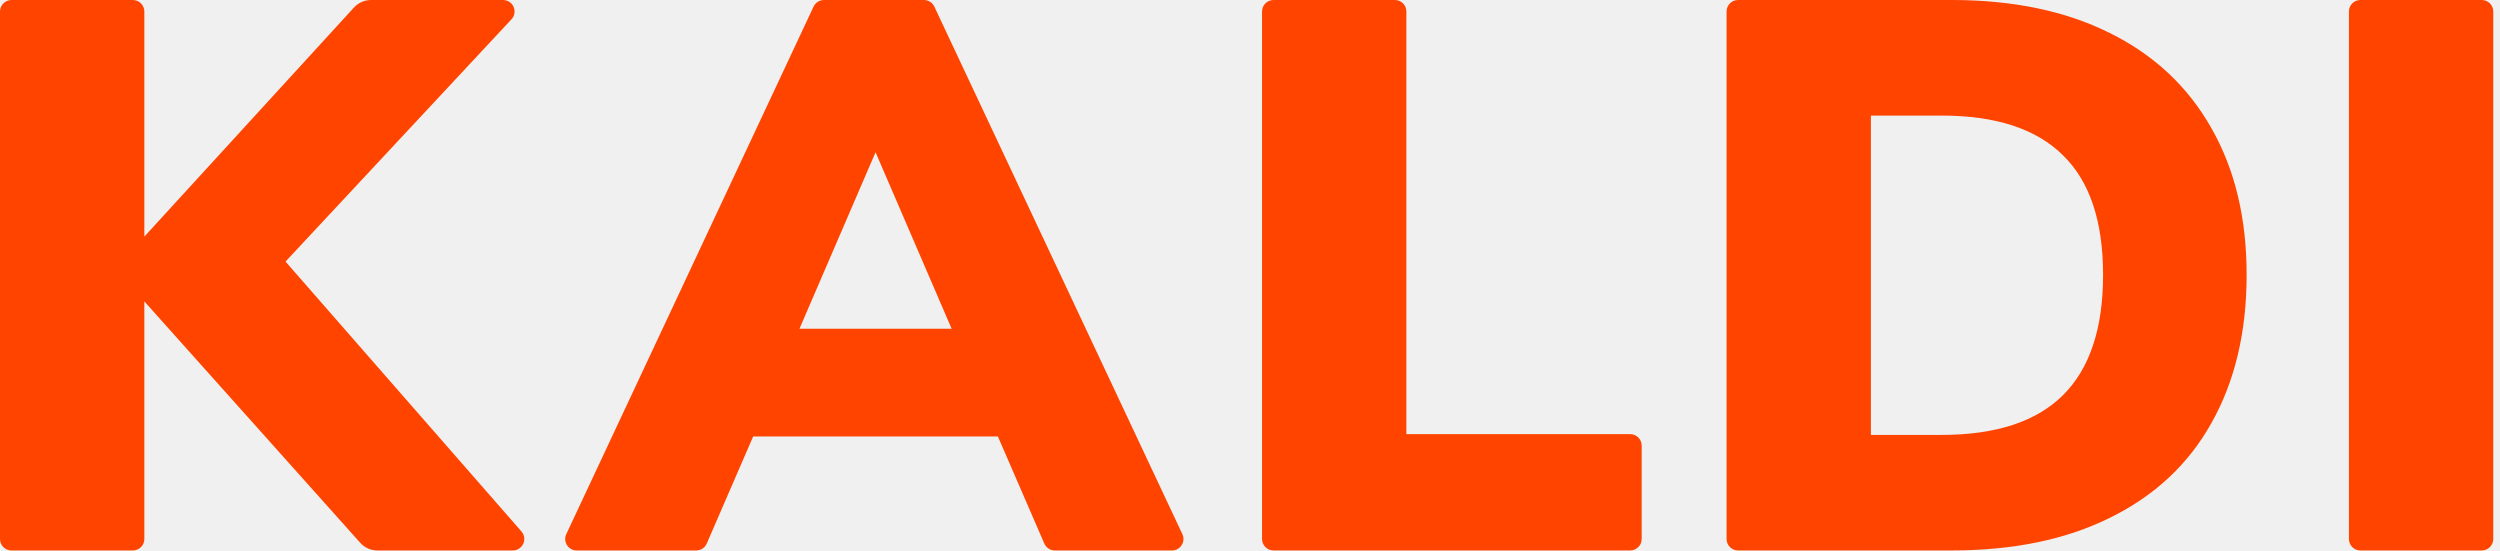
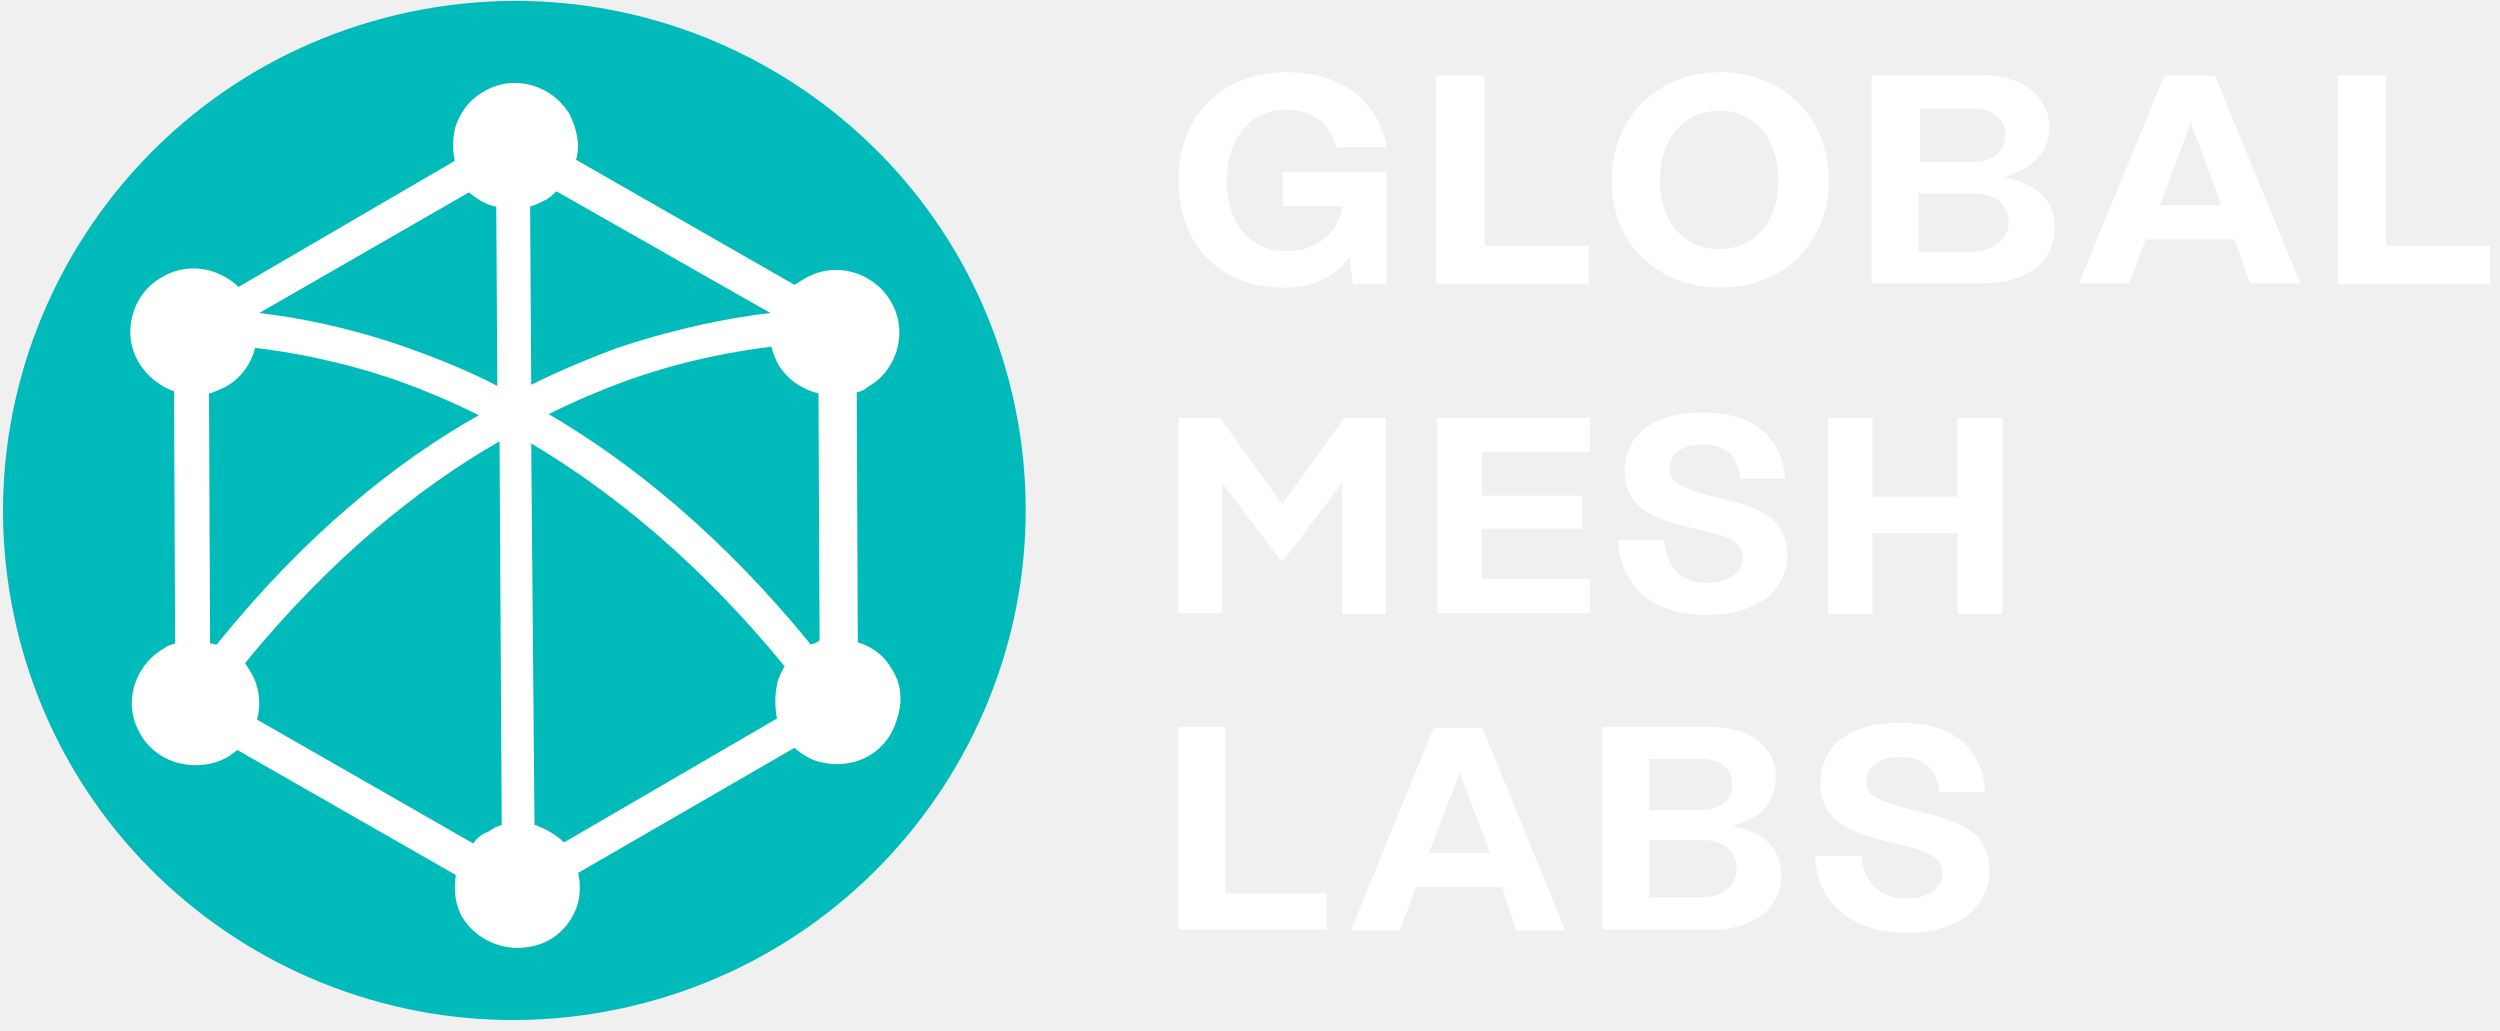
- <svg xmlns="http://www.w3.org/2000/svg" xmlns:xlink="http://www.w3.org/1999/xlink" viewBox="0 0 109 24">
-   <g transform="translate(-1470)">
-     <g style="mix-blend-mode:normal" transform="translate(1470)" fill="#f40">
-       <use xlink:href="#b" style="mix-blend-mode:normal" />
-       <use xlink:href="#c" style="mix-blend-mode:normal" />
-       <use xlink:href="#d" style="mix-blend-mode:normal" />
-       <use xlink:href="#e" style="mix-blend-mode:normal" />
-       <use xlink:href="#f" style="mix-blend-mode:normal" />
+ <svg xmlns="http://www.w3.org/2000/svg" width="211px" height="87px" viewBox="0 0 211 87" version="1.1">
+   <g id="Page-1" stroke="none" stroke-width="1" fill="none" fill-rule="evenodd">
+     <g id="Desktop-HD-Copy-18" transform="translate(-54, -18)" fill-rule="nonzero">
+       <g id="gbm_logo_v1-01" transform="translate(45, 9)">
+         <g id="Group" transform="translate(108, 15)" fill="#FFFFFF">
+           <path d="M18.05,8.414 L18.05,18.005 L15.18,18.005 L14.902,15.652 C13.792,17.281 11.94,18.276 9.349,18.276 C3.888,18.276 0.463,14.567 0.463,9.229 C0.463,3.8 4.073,0.09 9.626,0.09 C14.162,0.09 17.309,2.443 18.05,6.424 L13.792,6.424 C13.236,4.524 11.94,3.257 9.534,3.257 C6.387,3.257 4.536,5.881 4.536,9.229 C4.536,12.757 6.387,15.2 9.626,15.2 C11.94,15.2 13.884,13.843 14.347,11.4 L9.256,11.4 L9.256,8.505 L18.05,8.505 L18.05,8.414 Z" id="Path" />
+           <polygon id="Path" points="35.081 14.748 35.081 18.005 22.215 18.005 22.215 0.362 26.288 0.362 26.288 14.748" />
+           <path d="M55.352,9.229 C55.352,14.476 51.557,18.276 46.188,18.276 C40.82,18.276 37.025,14.476 37.025,9.229 C37.025,3.981 40.82,0.09 46.188,0.09 C51.557,0.09 55.352,3.981 55.352,9.229 Z M41.098,9.229 C41.098,12.667 43.041,15.019 46.096,15.019 C49.15,15.019 51.094,12.667 51.094,9.229 C51.094,5.79 49.15,3.348 46.096,3.348 C43.041,3.348 41.098,5.79 41.098,9.229 Z" id="Shape" />
+           <path d="M74.42,13.21 C74.42,16.105 72.013,17.914 68.403,17.914 L58.962,17.914 L58.962,0.362 L68.403,0.362 C71.736,0.362 73.957,2.171 73.957,4.705 C73.957,6.967 72.476,8.233 70.162,8.957 C72.754,9.5 74.42,10.767 74.42,13.21 Z M63.035,7.69 L67.2,7.69 C69.329,7.69 70.255,6.695 70.255,5.429 C70.255,4.071 69.236,3.167 67.57,3.167 L63.035,3.167 L63.035,7.69 Z M70.532,12.757 C70.532,11.49 69.699,10.314 67.478,10.314 L62.942,10.314 L62.942,15.29 L67.293,15.29 C69.051,15.2 70.532,14.386 70.532,12.757 Z" id="Shape" />
+           <path d="M89.6,14.205 L82.102,14.205 L80.714,17.914 L76.456,17.914 L83.676,0.362 L87.934,0.362 L95.154,17.914 L90.896,17.914 L89.6,14.205 Z M88.489,11.31 L85.898,4.343 L83.306,11.31 L88.489,11.31 Z" id="Shape" />
+           <polygon id="Path" points="111.167 14.748 111.167 18.005 98.301 18.005 98.301 0.362 102.374 0.362 102.374 14.748" />
+         </g>
+         <g id="Group" transform="translate(108, 70)" fill="#FFFFFF">
+           <polygon id="Path" points="12.972 14.31 12.972 17.46 0.46 17.46 0.46 0.36 4.416 0.36 4.416 14.4 12.972 14.4" />
+           <path d="M27.784,13.86 L20.516,13.86 L19.136,17.55 L14.996,17.55 L21.988,0.45 L26.128,0.45 L33.12,17.55 L28.98,17.55 L27.784,13.86 Z M26.772,10.98 L24.196,4.23 L21.62,10.98 L26.772,10.98 Z" id="Shape" />
+           <path d="M51.336,12.87 C51.336,15.66 49.036,17.46 45.448,17.46 L36.248,17.46 L36.248,0.36 L45.448,0.36 C48.76,0.36 50.876,2.07 50.876,4.59 C50.876,6.84 49.404,8.1 47.196,8.73 C49.772,9.18 51.336,10.53 51.336,12.87 Z M40.204,7.38 L44.252,7.38 C46.368,7.38 47.196,6.39 47.196,5.22 C47.196,3.87 46.184,3.06 44.62,3.06 L40.204,3.06 L40.204,7.38 L40.204,7.38 Z M47.564,12.33 C47.564,11.07 46.736,9.9 44.62,9.9 L40.204,9.9 L40.204,14.76 L44.528,14.76 C46.092,14.76 47.564,13.95 47.564,12.33 Z" id="Shape" />
+           <path d="M61.824,14.85 C63.572,14.85 64.952,14.04 64.952,12.69 C64.952,11.25 63.48,10.8 61.272,10.26 C58.052,9.54 54.648,8.73 54.648,5.13 C54.648,1.89 57.132,-1.42108547e-14 61.364,-1.42108547e-14 C65.504,-1.42108547e-14 68.264,1.8 68.54,5.85 L64.676,5.85 C64.492,3.78 63.204,2.88 61.456,2.88 C59.616,2.88 58.512,3.69 58.512,4.95 C58.512,6.12 59.34,6.57 62.468,7.38 C64.952,8.01 68.908,8.55 68.908,12.42 C68.908,15.57 66.24,17.73 61.916,17.73 C57.5,17.73 54.372,15.39 54.188,11.25 L58.144,11.25 C58.236,13.59 59.8,14.85 61.824,14.85 Z" id="Path" />
+         </g>
+         <g id="Group" transform="translate(108, 43)" fill="#FFFFFF">
+           <polygon id="Path" points="17.961 1.26 17.961 17.82 14.276 17.82 14.276 6.75 9.395 13.23 9.026 13.23 4.145 6.75 4.145 17.73 0.461 17.73 0.461 1.26 3.961 1.26 9.211 8.55 14.461 1.26" />
+           <polygon id="Path" points="26.066 4.05 26.066 7.83 34.539 7.83 34.539 10.62 26.066 10.62 26.066 14.85 35.184 14.85 35.184 17.73 22.289 17.73 22.289 1.26 35.184 1.26 35.184 4.14 26.066 4.14" />
+           <path d="M45.039,15.21 C46.697,15.21 48.079,14.49 48.079,13.05 C48.079,11.61 46.697,11.25 44.487,10.71 C41.355,9.99 38.132,9.27 38.132,5.76 C38.132,2.7 40.526,0.81 44.671,0.81 C48.724,0.81 51.303,2.61 51.671,6.39 L47.895,6.39 C47.711,4.41 46.513,3.51 44.763,3.51 C43.013,3.51 41.908,4.23 41.908,5.58 C41.908,6.66 42.737,7.2 45.684,7.92 C48.079,8.55 51.855,9.09 51.855,12.78 C51.855,15.84 49.276,17.91 45.039,17.91 C40.711,17.91 37.763,15.66 37.579,11.61 L41.447,11.61 C41.632,14.04 43.105,15.21 45.039,15.21 Z" id="Path" />
+           <polygon id="Path" points="70 1.26 70 17.82 66.224 17.82 66.224 10.98 59.039 10.98 59.039 17.82 55.263 17.82 55.263 1.26 59.039 1.26 59.039 7.92 66.224 7.92 66.224 1.26" />
+         </g>
+         <ellipse id="Oval" fill="#00BBBA" transform="translate(52.41114, 52.0827) rotate(-13.2858) translate(-52.41114, -52.0827) " cx="52.411" cy="52.083" rx="43.157" ry="42.989" />
+         <path d="M84.349,65.605 C83.704,64.412 82.69,63.586 81.399,63.219 L81.307,42.118 C81.676,42.026 81.953,41.934 82.229,41.659 C83.428,41.017 84.349,39.824 84.718,38.448 C85.087,37.071 84.903,35.604 84.165,34.411 C82.69,31.934 79.463,31.016 76.974,32.484 C76.605,32.668 76.421,32.851 76.052,33.035 L57.614,22.484 C57.983,21.291 57.706,19.915 57.061,18.63 C55.586,16.153 52.359,15.236 49.87,16.704 C48.671,17.346 47.75,18.539 47.381,19.915 C47.196,20.832 47.196,21.75 47.381,22.576 L29.127,33.218 C28.482,32.576 27.652,32.117 26.73,31.842 C25.347,31.475 23.872,31.658 22.674,32.392 C21.475,33.035 20.553,34.227 20.184,35.604 C19.816,36.98 20,38.448 20.738,39.64 C21.383,40.741 22.581,41.659 23.688,42.026 L23.78,63.311 C23.411,63.403 23.135,63.494 22.766,63.77 C20.277,65.238 19.355,68.449 20.83,70.926 C21.475,72.119 22.674,73.036 24.056,73.403 C24.517,73.495 24.978,73.587 25.439,73.587 C26.361,73.587 27.283,73.403 28.113,72.944 C28.482,72.761 28.758,72.486 29.035,72.302 L47.473,82.853 C47.289,84.046 47.381,85.33 48.026,86.431 C49.04,88.083 50.884,89 52.636,89 C53.558,89 54.48,88.817 55.309,88.358 C56.508,87.716 57.43,86.523 57.798,85.147 C57.983,84.321 57.983,83.495 57.798,82.669 L76.052,72.119 C76.698,72.669 77.435,73.128 78.173,73.311 C78.634,73.403 79.095,73.495 79.556,73.495 C80.477,73.495 81.399,73.311 82.229,72.853 C83.428,72.21 84.349,71.018 84.718,69.641 C85.179,68.265 85.087,66.797 84.349,65.605 Z M55.309,43.952 C57.706,42.76 59.919,41.842 61.947,41.108 C66.833,39.365 71.074,38.631 74.116,38.264 C74.208,38.723 74.393,39.182 74.669,39.732 C75.499,41.108 76.698,41.842 78.08,42.209 L78.173,63.036 C77.988,63.219 77.712,63.311 77.435,63.403 C69.968,54.228 62.224,47.989 55.309,43.952 Z M27.283,63.403 C27.099,63.403 27.007,63.311 26.822,63.311 C26.822,63.311 26.822,63.311 26.73,63.311 L26.638,42.209 C27.099,42.118 27.56,41.842 28.021,41.659 C29.219,41.017 30.141,39.824 30.51,38.448 C30.51,38.448 30.51,38.356 30.51,38.356 C33.552,38.723 37.793,39.457 42.771,41.2 C44.799,41.934 47.012,42.851 49.409,44.044 C42.402,47.989 34.751,54.136 27.283,63.403 Z M55.955,25.144 L74.024,35.42 C70.797,35.787 66.372,36.613 61.117,38.356 C58.905,39.182 56.416,40.191 53.834,41.475 L53.742,26.429 C54.111,26.337 54.48,26.154 54.848,25.97 C55.309,25.787 55.678,25.42 55.955,25.144 Z M48.579,25.236 C49.225,25.787 49.962,26.245 50.792,26.429 C50.792,26.429 50.884,26.429 50.884,26.429 L50.976,41.567 C48.303,40.191 45.721,39.182 43.417,38.356 C38.438,36.613 34.105,35.787 30.879,35.42 L48.579,25.236 Z M48.948,80.192 L30.694,69.733 C31.063,68.357 30.879,66.889 30.141,65.696 C29.957,65.421 29.864,65.238 29.68,64.962 C36.963,56.063 44.431,50.099 51.161,46.246 L51.345,78.633 C50.976,78.724 50.607,78.908 50.239,79.183 C49.686,79.367 49.225,79.734 48.948,80.192 Z M74.577,69.641 L56.6,80.101 C55.955,79.458 55.125,79 54.203,78.633 C54.203,78.633 54.111,78.633 54.111,78.633 L53.834,46.43 C60.472,50.375 67.939,56.338 75.223,65.238 C74.946,65.696 74.669,66.247 74.577,66.797 C74.393,67.715 74.393,68.724 74.577,69.641 Z" id="Shape" fill="#FFFFFF" />
+       </g>
    </g>
  </g>
-   <defs>
-     <path id="b" d="M22.735 23.171c.283.323.053.829-.376.829h-5.907c-.285 0-.556-.121-.745-.333l-9.414-10.526v10.36c0 .276-.224.5-.5.5h-5.293c-.276 0-.5-.224-.5-.5v-23c0-.276.224-.5.5-.5h5.293c.276 0 .5.224.5.5v9.815l9.141-9.99c.19-.207.457-.325.738-.325h5.762c.437 0 .664.521.366.841l-9.851 10.563 10.287 11.767z" />
-     <path id="c" d="M45.991 24c-.199 0-.38-.118-.459-.301l-2.024-4.669h-10.67l-2.024 4.669c-.079.183-.259.301-.459.301h-5.212c-.366 0-.608-.381-.453-.712l10.782-23c.082-.176.259-.288.453-.288h4.358c.194 0 .37.112.453.287l10.815 23c.156.332-.086.713-.452.713h-5.108zm-11.135-9.668h6.635l-3.317-7.694-3.317 7.694z" />
-     <path id="d" d="M55.525 24c-.276 0-.5-.224-.5-.5v-23c0-.276.224-.5.5-.5h5.293c.276 0 .5.224.5.5v18.428h9.759c.276 0 .5.224.5.5v4.072c0 .276-.224.5-.5.5h-15.552z" />
-     <path id="e" d="M75.279.5c0-.276.224-.5.5-.5h9.315c2.667 0 4.959.477 6.874 1.43 1.938.953 3.42 2.338 4.446 4.153 1.026 1.793 1.539 3.926 1.539 6.4 0 2.496-.513 4.652-1.539 6.468-1.003 1.793-2.474 3.166-4.412 4.119-1.915.953-4.218 1.43-6.908 1.43h-9.315c-.276 0-.5-.224-.5-.5v-23zm9.37 18.462c2.371 0 4.138-.579 5.301-1.736 1.163-1.157 1.744-2.905 1.744-5.242 0-2.338-.581-4.074-1.744-5.209-1.163-1.157-2.93-1.736-5.301-1.736h-3.078v13.923h3.078z" />
-     <path id="f" d="M102.913 24c-.276 0-.5-.224-.5-.5v-23c0-.276.224-.5.5-.5h5.293c.276 0 .5.224.5.5v23c0 .276-.224.5-.5.5h-5.293z" />
-   </defs>
</svg>
